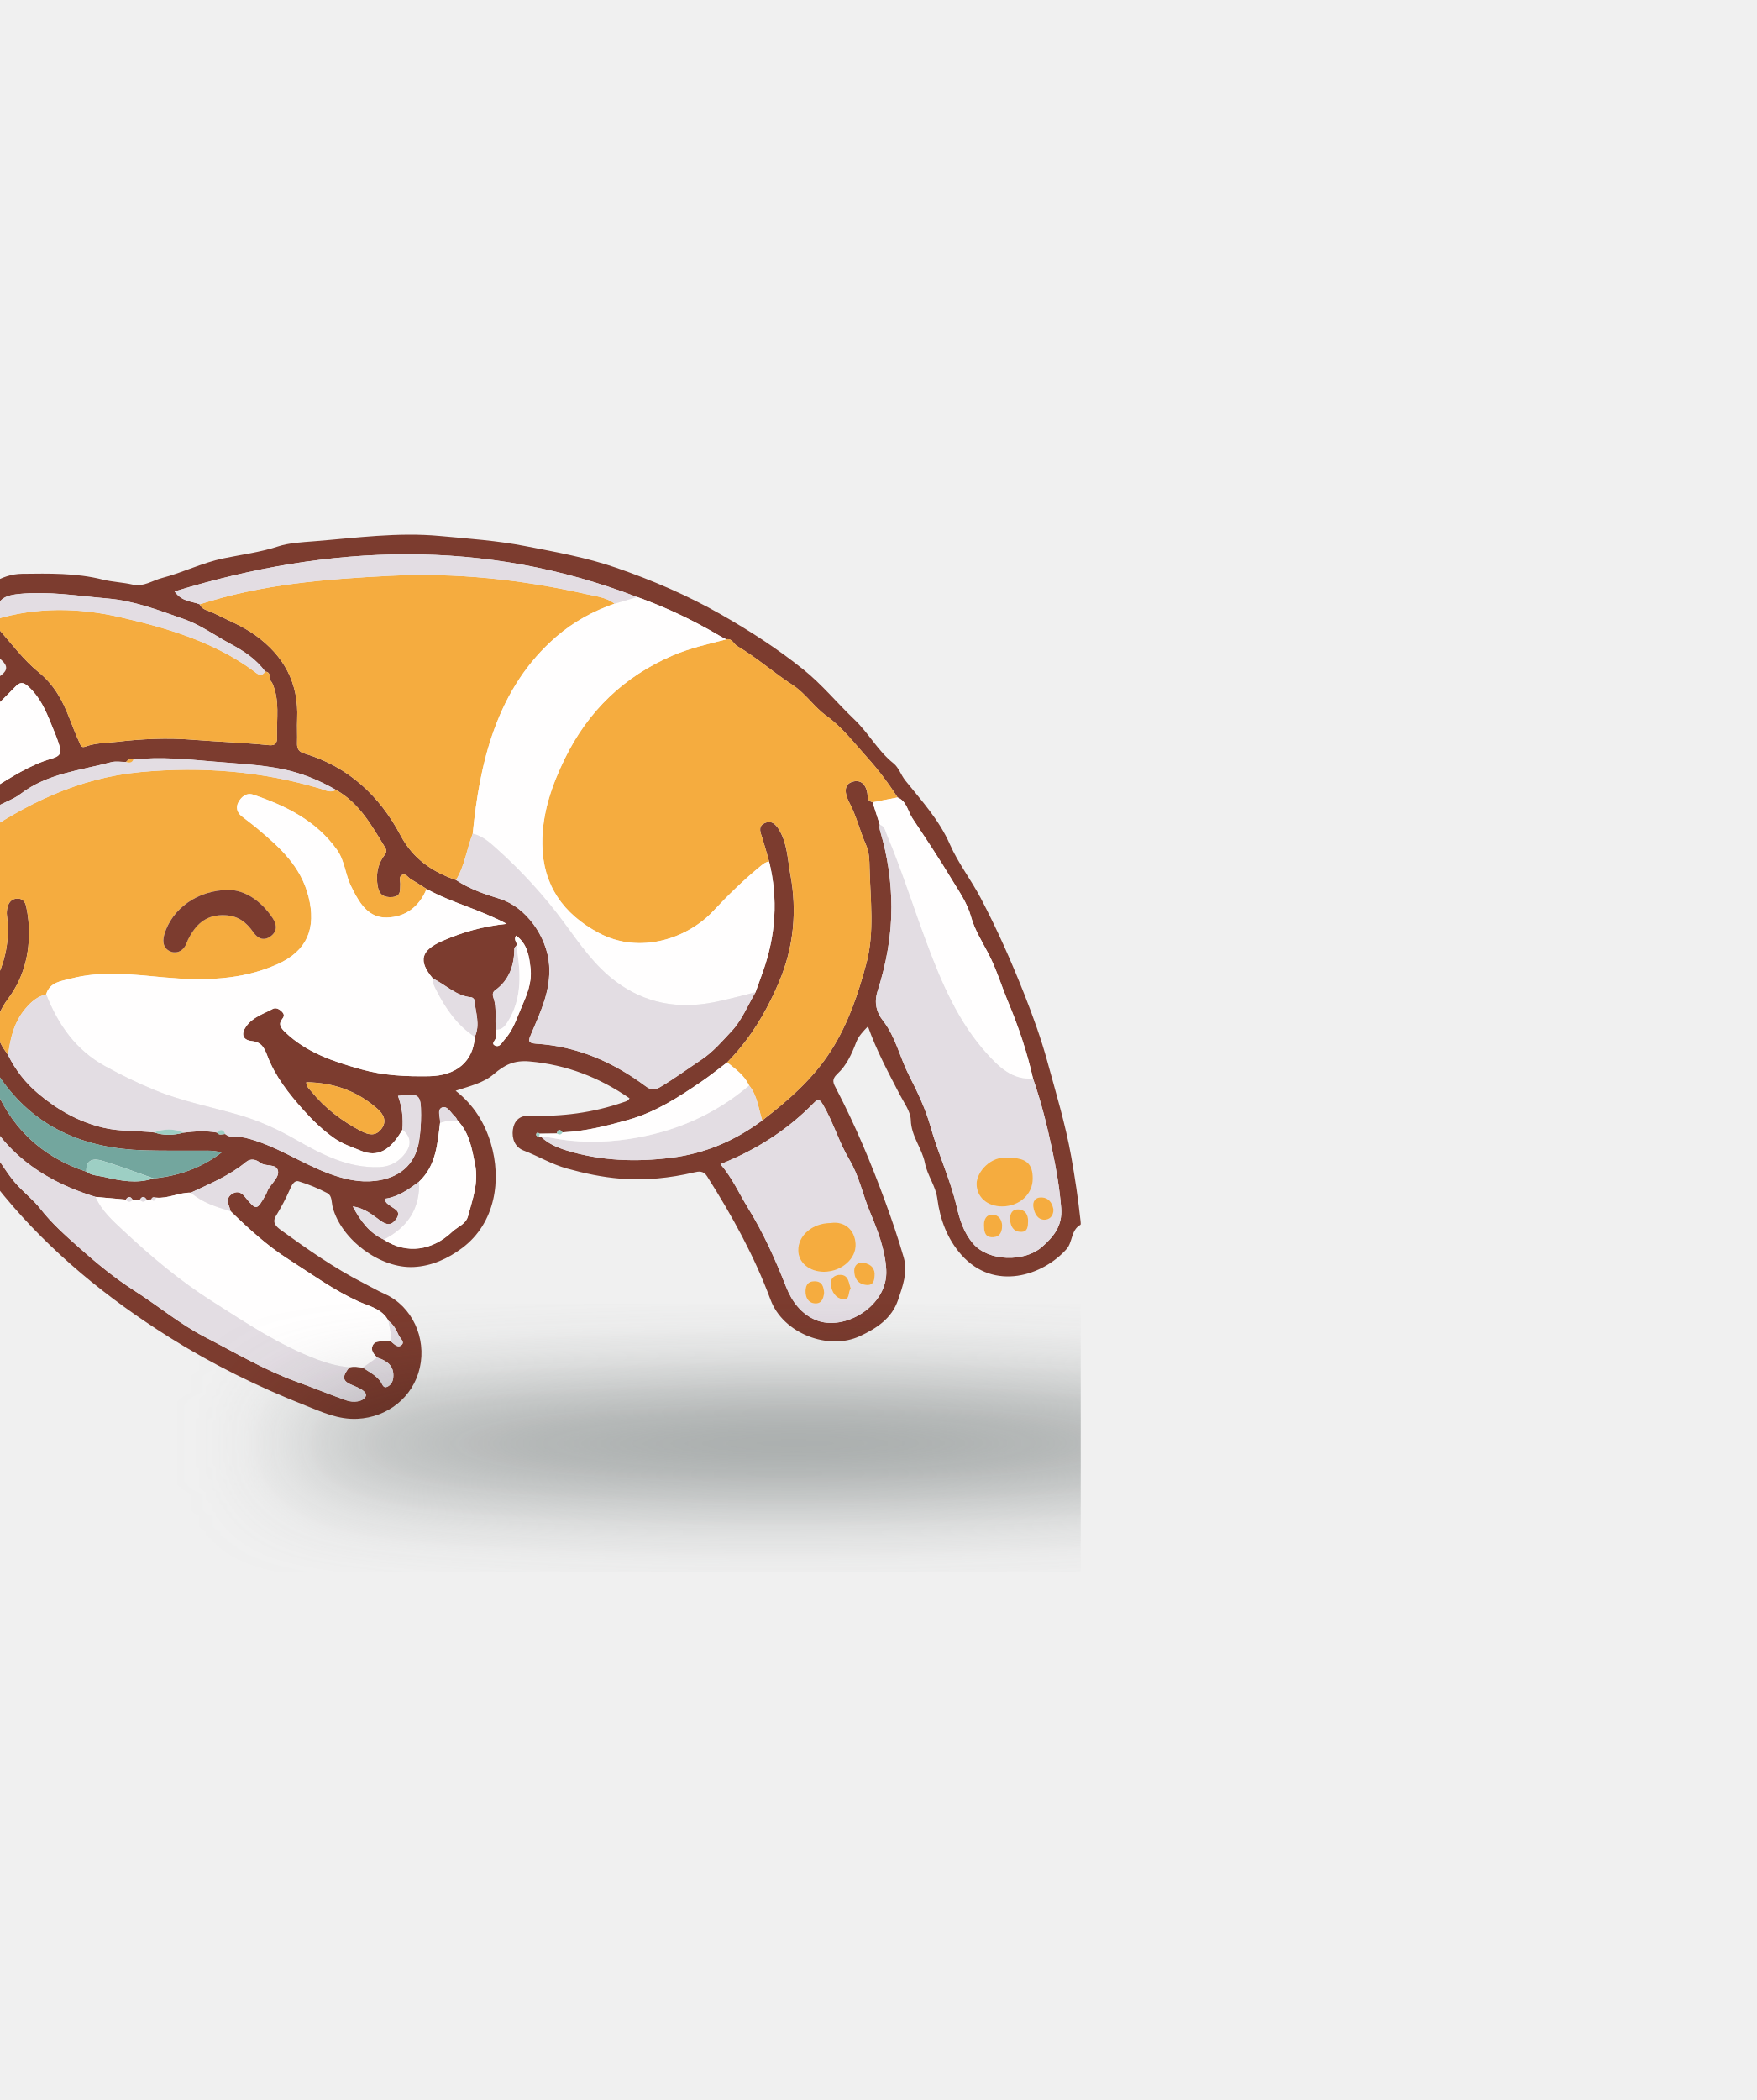
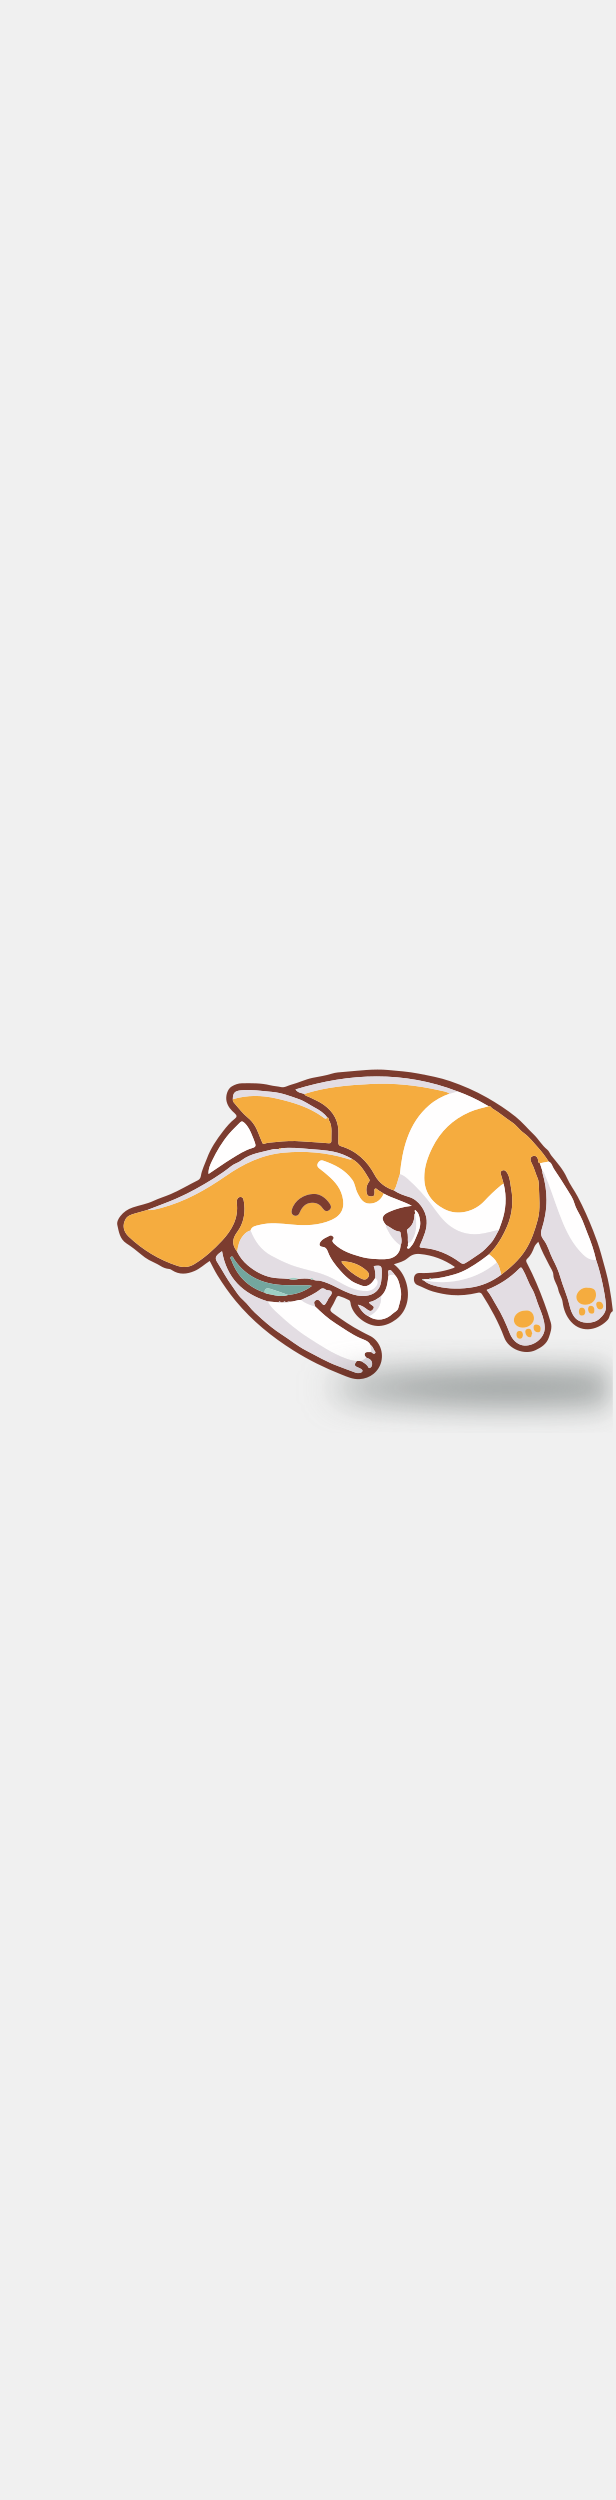
- <svg xmlns="http://www.w3.org/2000/svg" width="425" height="508" viewBox="100 -100 525 508" fill="none">
+ <svg xmlns="http://www.w3.org/2000/svg" width="125" height="508" viewBox="-100 -100 525 508" fill="none">
  <g clip-path="url(#clip0_53_8400)">
    <path d="M422.93 204.989C422.241 198.565 421.282 192.211 420.148 185.822C418.418 176.133 415.578 166.795 413.007 157.387C411.16 150.647 408.764 144.012 406.181 137.447C402.289 127.583 398.022 117.952 393.102 108.591C390.226 103.126 386.346 98.13 383.903 92.56C380.677 85.211 375.429 79.513 370.59 73.486C369.234 71.801 368.638 69.601 367.013 68.314C362.373 64.628 359.638 59.327 355.36 55.255C350.205 50.34 345.659 44.747 340.048 40.254C332.322 34.052 324.059 28.727 315.444 23.824C305.451 18.126 294.99 13.644 284.178 9.899C275.342 6.834 266.108 5.195 256.968 3.417C248.587 1.778 239.985 1.193 231.452 0.398C218.864 -0.784 206.357 0.983 193.851 1.977C190.263 2.27 186.417 2.434 183.027 3.545C177.709 5.277 172.192 5.968 166.816 7.079C160.422 8.402 154.683 11.327 148.453 12.942C145.555 13.691 142.902 15.668 139.734 14.943C136.718 14.241 133.551 14.147 130.629 13.41C122.669 11.421 114.663 11.608 106.609 11.701C103.383 11.737 100.508 12.778 97.808 14.381C93.998 16.651 92.361 22.724 93.355 27.089C94.407 31.629 97.212 34.637 100.415 37.445C102.331 39.118 102.273 40.534 100.473 41.903C96.511 44.934 93.378 48.761 90.374 52.634C84.799 59.83 79.75 67.273 76.547 76.025C74.735 80.963 72.257 85.609 71.404 90.898C71.194 92.221 70.457 93.73 68.95 94.467C61.165 98.282 53.766 102.834 45.772 106.262C40.874 108.369 35.743 109.855 30.951 112.113C25.329 114.758 19.192 115.706 13.383 117.672C8.837 119.204 5.517 121.545 2.782 125.008C1.087 127.15 -0.479 130.052 0.129 132.673C1.45 138.43 2.163 144.597 7.925 148.377C12.273 151.22 16.457 154.391 20.408 157.785C22.535 159.61 24.756 161.213 27.152 162.536C30.308 164.267 33.744 165.555 36.76 167.485C39.156 169.03 41.622 169.966 44.369 170.2C45.386 170.294 46.099 170.762 46.847 171.265C53.089 175.372 59.541 174.682 65.969 171.944C70.75 169.919 74.513 166.21 78.978 163.343C81.187 167.485 83.139 171.663 85.547 175.548C90.292 183.189 95.435 190.596 101.174 197.524C115.177 214.456 132.008 228.147 150.534 239.802C163.473 247.946 177.172 254.663 191.35 260.256C196.235 262.187 201.133 264.504 206.848 264.211C215.755 263.755 223.434 257.857 225.468 248.964C227.513 240.047 223.153 230.557 215.03 226.918C212.821 225.935 210.764 224.73 208.637 223.642C199.894 219.172 191.899 213.555 183.974 207.821C182.42 206.698 181.274 205.516 182.49 203.55C184.056 200.987 185.459 198.354 186.663 195.593C187.095 194.622 187.866 192.808 189.292 193.252C192.238 194.153 195.137 195.347 197.86 196.786C199.321 197.559 199.04 199.583 199.45 201.057C202.079 210.758 213.686 219.359 223.668 218.844C229.056 218.563 233.848 216.352 238.091 213.204C248.166 205.703 249.931 192.621 246.682 181.843C244.835 175.712 241.574 170.399 236.174 166.175C240.44 164.771 244.496 163.858 247.594 161.202C250.738 158.51 253.543 157.001 258.242 157.41C269.381 158.405 279.129 162.208 288.152 168.433C287.696 169.276 286.983 169.369 286.329 169.603C277.235 172.763 267.85 173.968 258.265 173.629C255.168 173.523 253.625 175.267 253.274 177.865C252.947 180.427 253.847 183.025 256.5 184.043C260.848 185.693 264.787 188.115 269.392 189.403C274.722 190.889 280.029 192.012 285.476 192.445C292.886 193.042 300.215 192.281 307.461 190.573C308.84 190.245 310.243 190.023 311.33 191.743C318.764 203.468 325.438 215.509 330.289 228.615C334.04 238.76 347.669 243.909 357.043 239.486C361.999 237.157 366.522 234.255 368.416 228.662C369.807 224.543 371.361 220.365 370.087 215.965C368.451 210.302 366.534 204.685 364.512 199.162C360.327 187.741 355.617 176.507 349.983 165.695C349.107 164.01 348.324 162.922 350.346 161.05C352.999 158.616 354.577 155.164 355.886 151.7C356.611 149.816 358.06 148.33 359.404 146.961C362.011 154.263 365.505 160.745 368.895 167.287C370.181 169.779 372.144 172.365 372.215 174.951C372.343 179.807 375.569 183.353 376.434 187.776C377.159 191.509 379.648 194.61 380.139 198.401C380.957 204.697 383.131 210.477 387.339 215.228C397.146 226.239 411.733 221.418 418.757 213.485C420.616 211.402 420.031 207.844 422.895 206.241C423.082 206.136 422.965 205.41 422.93 204.989ZM99.842 28.482C99.094 27.616 98.556 26.551 98.696 25.311C98.743 19.916 100.356 18.266 105.674 17.728C114.557 16.838 123.277 18.325 132.078 19.073C140.248 19.764 147.682 22.701 155.128 25.299C159.873 26.949 164.326 30.213 168.931 32.671C172.964 34.824 176.552 37.223 179.264 40.897C180.842 41.084 180.55 42.336 180.666 43.366C180.877 43.635 181.087 43.916 181.286 44.197C183.74 49.463 182.595 55.056 182.794 60.521C182.864 62.253 182.303 63.095 180.398 62.908C172.847 62.147 165.238 61.901 157.687 61.293C150.031 60.673 142.527 61.012 135 61.901C131.821 62.264 128.548 62.206 125.463 63.352C124.2 63.821 124.037 62.744 123.639 61.89C121.407 57.127 120.063 52.002 117.176 47.485C115.598 45.016 113.798 42.933 111.589 41.143C107.077 37.468 103.629 32.823 99.842 28.482ZM81.024 77.839C84.963 69.613 89.65 61.738 95.587 54.752C98.369 51.487 101.572 48.585 104.54 45.484C105.885 44.08 106.843 43.904 108.503 45.426C111.857 48.491 113.634 52.458 115.224 56.437C115.995 58.379 116.883 60.357 117.538 62.405C118.333 64.885 118.473 66.056 115.399 66.945C108.9 68.817 103.29 72.538 97.539 76.072C91.017 80.074 84.892 84.579 77.95 89.108C77.728 84.685 79.469 81.104 81.024 77.839ZM180.269 195.452C179.907 196.026 179.731 196.716 179.392 197.313C176.692 202.04 176.646 202.076 173.057 197.711C172.076 196.529 170.93 196.201 169.726 196.786C168.429 197.43 167.657 198.588 168.3 200.215C168.546 200.847 168.709 201.514 168.908 202.169C174.331 207.435 179.895 212.537 186.312 216.621C193.173 220.974 199.695 225.771 207.211 229.177C210.215 230.534 214.282 231.318 216.105 234.945C217.625 236.034 218.443 237.637 219.156 239.263C219.577 240.211 221.108 241.229 219.986 242.189C218.829 243.183 217.777 241.826 216.83 241.1H214.75C213.476 241.1 212.003 240.937 211.383 242.306C210.717 243.768 211.734 244.892 212.728 245.91C215.615 246.869 217.882 248.285 217.531 251.913C217.415 253.223 216.725 254.183 215.72 254.651C214.539 255.201 214.259 253.82 213.803 253.153C212.424 251.187 210.308 250.228 208.45 248.929C207.105 248.718 205.75 248.484 204.394 248.835C202.103 251.784 202.29 252.978 205.492 254.23C207.281 254.92 209.911 256.161 209.303 257.495C208.543 259.144 205.656 259.449 203.564 258.723C198.643 257.003 193.827 255.002 188.93 253.235C179.194 249.736 170.299 244.435 161.17 239.731C153.783 235.928 147.285 230.452 140.237 225.97C134.229 222.144 128.735 217.58 123.487 212.923C119.525 209.412 115.434 205.773 112.091 201.479C110.069 198.881 107.404 196.81 105.16 194.376C102.624 191.638 100.765 188.349 98.556 185.377C93.588 178.696 89.708 171.218 85.243 164.15C82.917 160.476 84.437 158.428 89.498 155.058C93.39 177.713 107.077 191.392 128.525 197.898C131.552 198.167 134.568 198.436 137.595 198.705C138.32 197.652 138.998 197.652 139.652 198.776H141.779C142.434 197.641 143.124 197.652 143.837 198.705C144.304 198.694 144.76 198.67 145.227 198.659C145.461 197.851 146.046 197.98 146.642 198.12C150.23 198.471 153.491 196.552 157.044 196.634C162.748 193.966 168.592 191.556 173.513 187.472C174.881 186.325 176.517 186.7 177.686 187.636C179.369 188.993 182.595 187.811 183.074 190.105C183.472 191.977 181.344 193.697 180.269 195.452ZM97.399 159.657C98.743 158.967 99.175 160.991 99.818 161.939C110.198 177.256 125.24 183.458 143.1 183.985C149.459 184.172 155.817 184.043 162.164 184.09C163.496 184.09 164.817 184.219 166.185 184.652C160.142 189.297 153.327 191.649 145.882 192.375C140.95 194.036 136.029 193.1 131.202 191.954C129.413 191.532 127.391 191.567 125.79 190.362C112.079 185.834 102.752 176.73 97.703 163.249C97.294 162.149 95.716 160.511 97.399 159.657ZM236.782 175.092C240.289 178.778 241.037 183.435 241.995 188.221C243.117 193.767 241.212 198.6 239.879 203.644C239.248 206.066 236.747 206.815 235.146 208.336C229.348 213.812 221.716 215.24 214.668 210.641C210.413 208.664 207.795 205.2 205.434 200.73C208.987 201.28 211.29 203.234 213.604 204.931C215.568 206.382 216.994 206.522 218.431 204.486C220.056 202.181 217.929 201.572 216.666 200.578C216.059 200.086 215.24 199.794 214.983 198.46C218.946 197.933 222.113 195.675 225.246 193.346C230.342 188.56 230.739 182.089 231.522 175.77C231.674 174.179 230.482 171.838 232.142 171.171C233.72 170.54 234.795 172.88 236.046 173.968C236.373 174.249 236.537 174.717 236.782 175.092ZM241.89 150.073C241.481 157.317 236.466 161.681 228.296 161.834C221.447 161.951 214.668 161.658 207.994 159.786C199.695 157.469 191.63 154.813 185.213 148.669C183.951 147.452 183.051 146.317 184.36 144.691C185.003 143.895 184.956 143.298 184.29 142.596C183.507 141.777 182.431 141.215 181.496 141.718C178.703 143.228 175.535 144.152 173.548 146.949C171.982 149.137 172.426 150.998 175.126 151.302C178.083 151.63 178.913 153.174 179.895 155.772C182.209 161.869 186.265 167.006 190.578 171.85C193.395 175.021 196.446 177.97 199.976 180.427C202.395 182.124 205.177 182.99 207.807 184.09C212.821 186.196 216.678 184.043 220.255 177.806C220.57 174.354 220.15 170.996 218.946 167.719C225.363 166.865 225.818 167.24 225.842 173.383C225.842 176.016 225.666 178.602 225.246 181.235C224.053 188.584 219.051 192.305 212.166 193.112C207.433 193.674 202.909 192.609 198.456 190.982C189.865 187.823 182.268 182.358 173.221 180.217C171.246 179.749 169.06 180.544 167.307 179.105C166.442 179.14 165.495 179.632 164.817 178.672C161.486 178.075 158.166 178.286 154.847 178.707H154.835C151.89 179.503 148.979 179.62 146.057 178.637C141.102 178.087 136.111 178.403 131.131 177.268C123.581 175.548 117.199 171.874 111.402 167.006C107.65 163.846 104.634 159.985 102.425 155.55C102.238 155.257 102.051 154.965 101.852 154.684C97.726 149.161 98.252 144.246 102.46 138.617C107.509 131.866 109.274 123.745 108.479 115.226C108.351 113.845 108.117 112.476 107.825 111.119C107.533 109.796 106.855 108.743 105.277 108.743C103.64 108.731 102.705 109.726 102.285 111.142C102.039 112.008 101.957 112.991 102.074 113.88C103.711 126.892 97.878 137.026 89.498 146.048C82.415 153.666 74.677 160.652 65.782 166.081C61.434 168.738 56.654 169.264 51.288 167.485C35.603 162.29 21.927 153.97 9.959 142.713C5.225 138.255 4.138 132.802 7.329 127.407C8.837 124.845 11.981 123.756 14.903 122.926C18.515 121.884 22.138 120.878 25.761 119.86C33.931 116.607 42.254 113.74 50.33 110.206C56.092 107.678 61.75 104.928 67.185 101.898C77.657 96.047 88.025 89.962 97.434 82.368C99.97 80.32 103.5 79.513 106.095 77.523C114.125 71.356 123.92 70.502 133.165 68.022C134.579 67.635 136.157 67.94 137.665 67.928C138.261 67.284 138.904 66.769 139.863 67.214C147.811 66.348 155.677 67.085 163.625 67.799C170.556 68.419 177.522 68.677 184.383 70.069C190.076 71.216 195.37 73.381 200.396 76.271C207.468 80.25 211.196 87.083 215.205 93.683C215.907 94.83 214.995 95.591 214.434 96.445C212.692 99.101 212.365 102.015 212.891 105.092C213.312 107.62 214.761 108.497 217.274 108.299C219.963 108.088 219.518 106.227 219.635 104.531C219.694 103.559 219.086 102.237 220.161 101.687C221.272 101.125 221.938 102.448 222.791 102.939C224.381 103.875 225.924 104.893 227.478 105.865C234.865 109.972 243.222 111.914 251.404 116.302C244.204 117.063 238.173 118.807 232.282 121.358C225.83 124.166 224.837 127.267 229.337 132.603C233.182 134.475 236.291 137.857 240.873 138.255C241.212 138.278 241.761 138.758 241.785 139.074C242.1 142.736 243.608 146.399 241.89 150.073ZM213.908 177.678C212.213 179.796 210.226 179.445 207.807 178.169C202.103 175.162 197.112 171.382 193.056 166.374C192.425 165.601 191.513 164.97 191.548 163.624C199.637 163.741 206.766 166.222 212.833 171.604C214.808 173.36 215.685 175.466 213.908 177.678ZM255.752 141.484C254.35 144.702 253.333 148.119 250.855 150.799C250.002 151.723 249.417 153.315 247.968 152.683C246.495 152.028 248.447 151.01 248.166 150.015C247.991 149.383 248.202 148.646 248.237 147.955C247.792 144.784 248.587 141.52 247.465 138.383C247.243 137.763 247.079 136.792 247.933 136.184C252.246 133.094 253.683 128.683 253.73 123.604C253.73 123.359 254.092 123.113 254.291 122.855C254.864 121.919 253.298 121.299 254.233 119.825C257.669 122.329 258.137 126.003 258.557 129.607C259.06 133.867 257.4 137.693 255.752 141.484ZM353.841 186.746C356.763 191.638 357.826 197.184 359.965 202.298C362.221 207.716 364.535 213.543 364.874 219.698C365.482 230.464 352.356 238.222 343.835 234.7C339.464 232.898 336.682 229.165 334.94 224.765C331.75 216.667 328.22 208.757 323.626 201.315C320.938 196.962 318.869 192.223 315.328 188.104C325.999 183.868 335.233 177.958 343.087 169.966C344.35 168.667 344.841 168.433 345.951 170.306C349.06 175.583 350.731 181.563 353.841 186.746ZM411.394 212.864C406.263 217.381 395.451 217.311 390.787 211.8C387.994 208.5 386.825 204.662 385.902 200.73C384.008 192.574 380.373 185.003 378.14 176.987C376.621 171.558 374.19 166.491 371.677 161.588C368.918 156.182 367.715 150.085 363.846 145.159C361.987 142.795 361.169 139.916 362.279 136.418C364.874 128.273 366.452 119.836 366.417 111.247C366.394 103.583 365.272 96.035 363.086 88.675C362.876 87.973 362.794 87.353 362.946 86.674C362.221 84.439 361.508 82.216 360.795 79.981C359.989 79.723 359.346 79.395 359.322 78.354C359.241 75.581 357.896 73.088 355.068 73.767C351.468 74.621 352.917 78.366 353.805 80.027C355.968 84.1 356.973 88.534 358.796 92.653C359.837 94.994 359.837 97.463 359.883 99.546C360.105 109.059 361.403 118.83 358.948 128.039C356.54 137.049 353.572 146.013 348.394 154.146C342.959 162.688 335.618 169.03 327.799 175.056C319.699 181.094 310.757 184.921 300.647 186.196C289.999 187.53 279.515 187.156 269.241 183.985C266.576 183.166 263.934 182.031 261.818 180.03C261.596 179.959 261.363 179.889 261.141 179.819C260.615 179.889 260.147 179.667 260.264 179.14C260.392 178.567 260.895 178.707 261.281 179.012C262.999 178.988 264.705 178.976 266.412 178.953C266.739 177.642 267.3 177.549 268.095 178.614C274.886 178.309 281.361 176.671 287.907 174.822C296.065 172.505 302.868 168.059 309.67 163.425C312.3 161.635 314.778 159.61 317.315 157.703H317.326C317.759 157.27 318.179 156.825 318.589 156.381C319.418 155.491 320.225 154.59 320.996 153.654C326.011 147.628 329.833 140.794 332.883 133.551C337.196 123.288 338.272 112.558 336.215 101.523C335.396 97.124 335.338 92.595 333.047 88.534C331.96 86.627 330.592 85.176 328.418 86.264C326.385 87.294 327.366 89.19 327.892 90.851C328.605 93.133 329.225 95.45 329.879 97.744C332.603 108.849 331.843 119.754 328.056 130.485C327.32 132.579 326.548 134.674 325.8 136.757C323.486 140.665 321.733 145.089 318.705 148.318C315.889 151.314 313.153 154.567 309.589 156.931C305.439 159.669 301.442 162.653 297.141 165.169C295.609 166.07 294.511 165.976 292.898 164.782C283.196 157.562 272.431 152.882 260.205 152.121C257.424 151.946 258.043 150.881 258.838 149.02C261.596 142.526 264.647 136.137 264.133 128.683C263.548 120.129 257.178 111.236 249.394 108.837C244.882 107.444 240.312 105.9 236.303 103.208C229.185 100.763 223.434 96.866 219.74 89.903C213.429 78.003 204.102 69.332 190.929 65.377C189.316 64.885 188.743 63.961 188.79 62.334C188.872 59.912 188.72 57.467 188.825 55.044C189.304 44.349 184.886 36.216 176.272 30.026C172.321 27.194 167.879 25.486 163.625 23.333C162.246 22.619 160.422 22.561 159.698 20.817C157.325 19.869 154.403 20.103 152.17 16.967C198.737 2.738 244.648 1.053 290.431 18.64C298.976 21.695 307.122 25.568 314.942 30.167C315.292 30.366 315.643 30.564 315.994 30.752C316.344 30.927 316.695 31.114 317.046 31.302C317.139 31.278 317.221 31.267 317.303 31.255C318.857 31.068 319.29 32.682 320.33 33.303C326.163 36.731 331.224 41.248 336.857 44.911C340.808 47.473 343.216 51.428 346.968 54.132C351.725 57.548 355.348 62.334 359.217 66.629C362.466 70.233 365.564 74.329 368.264 78.541C371.011 79.665 371.303 82.672 372.682 84.743C376.761 90.875 380.852 97.041 384.639 103.325C386.65 106.649 389.081 110.065 390.203 114.161C391.266 118.034 393.534 121.627 395.416 125.231C397.824 129.865 399.285 134.814 401.272 139.565C404.381 146.996 406.964 154.625 408.729 162.512C411.125 169.393 412.902 176.402 414.409 183.552C415.66 189.438 416.689 195.242 417.156 201.256C417.577 206.639 414.807 209.857 411.394 212.864Z" fill="#7C3C2F" />
    <path d="M222.791 102.939C221.938 102.448 221.272 101.126 220.161 101.687C219.086 102.237 219.694 103.56 219.636 104.531C219.519 106.228 219.963 108.088 217.274 108.299C214.761 108.498 213.312 107.62 212.891 105.092C212.365 102.015 212.693 99.101 214.434 96.445C214.995 95.591 215.907 94.83 215.206 93.683C211.197 87.084 207.468 80.25 200.397 76.271C198.749 77.289 197.206 76.33 195.721 75.897C178.154 70.678 160.387 69.239 142.037 70.947C123.3 72.691 107.463 80.578 92.502 90.957C75.554 102.705 57.776 112.687 37.707 118.058C33.803 119.099 29.887 120.234 25.762 119.86C22.138 120.878 18.515 121.884 14.903 122.926C11.981 123.757 8.837 124.845 7.329 127.408C4.138 132.802 5.225 138.255 9.959 142.713C21.928 153.97 35.603 162.29 51.289 167.486C56.654 169.264 61.434 168.738 65.782 166.081C74.677 160.652 82.415 153.666 89.498 146.048C97.878 137.026 103.711 126.893 102.074 113.88C101.958 112.991 102.039 112.008 102.285 111.142C102.706 109.726 103.641 108.732 105.277 108.743C106.855 108.743 107.533 109.797 107.825 111.119C108.117 112.476 108.351 113.845 108.48 115.226C109.274 123.745 107.51 131.866 102.46 138.618C98.252 144.246 97.726 149.161 101.852 154.684C102.051 154.965 102.238 155.257 102.425 155.55C103.068 150.425 104.213 145.533 107.755 141.45C109.45 139.484 111.261 137.951 113.786 137.366C114.885 133.668 118.38 133.41 121.173 132.673C130.454 130.228 139.769 131.468 149.202 132.322C160.563 133.352 172.029 133.212 182.852 128.402C191.806 124.412 194.587 117.625 192.191 108.17C189.924 99.171 183.729 93.566 177.16 88.043C175.571 86.698 173.887 85.457 172.251 84.17C170.755 83 170.416 81.397 171.293 79.864C172.169 78.307 173.689 77.032 175.606 77.687C185.365 80.999 194.424 85.422 200.665 94.14C203.132 97.58 203.178 101.945 205.165 105.561C205.282 105.759 205.352 105.982 205.458 106.192C207.62 110.405 210.25 114.512 215.521 114.419C221.167 114.313 225.269 111.212 227.478 105.865C225.924 104.894 224.381 103.876 222.791 102.939ZM181.485 114.606C182.829 116.619 182.887 118.631 180.772 120.094C178.773 121.463 177.02 120.679 175.711 118.819C173.63 115.846 171.211 113.892 167.213 113.717C162.024 113.494 158.962 115.998 156.647 120.117C156.308 120.726 156.004 121.358 155.771 122.013C154.976 124.213 153.129 125.278 151.2 124.646C148.98 123.932 148.384 121.884 149.085 119.486C151.317 111.915 158.88 106.169 168.476 106.157C173.221 106.298 178.002 109.34 181.485 114.606Z" fill="#F5AC3F" />
    <path d="M317.057 31.302C318.822 30.881 319.243 32.648 320.341 33.291C326.174 36.72 331.235 41.248 336.869 44.899C340.819 47.462 343.227 51.429 346.979 54.12C351.736 57.537 355.359 62.323 359.228 66.618C362.478 70.222 365.575 74.317 368.275 78.53C365.785 79.01 363.296 79.489 360.806 79.969C360 79.712 359.357 79.384 359.333 78.343C359.252 75.569 357.919 73.077 355.079 73.744C351.479 74.598 352.928 78.343 353.817 80.004C355.991 84.076 356.984 88.523 358.808 92.642C359.848 94.982 359.848 97.451 359.895 99.534C360.117 109.036 361.414 118.807 358.959 128.016C356.552 137.038 353.583 146.001 348.405 154.134C342.97 162.665 335.63 169.019 327.81 175.045C326.676 171.488 326.361 167.638 323.894 164.584C322.48 161.541 319.839 159.681 317.337 157.68C324.233 150.741 329.143 142.444 332.894 133.527C337.219 123.265 338.283 112.535 336.226 101.5C335.407 97.1 335.349 92.572 333.058 88.523C331.971 86.604 330.604 85.165 328.43 86.253C326.384 87.283 327.366 89.178 327.892 90.828C328.617 93.11 329.224 95.427 329.879 97.72C328.897 97.779 328.196 98.317 327.459 98.926C322.34 103.103 317.606 107.714 313.106 112.535C305.556 120.609 291.284 125.594 278.941 119.017C268.293 113.342 262.215 104.695 262.075 92.49C261.97 83.374 264.892 74.914 268.866 66.805C275.82 52.646 286.469 42.395 300.985 36.135C306.175 33.9 311.633 32.706 317.057 31.302Z" fill="#F5AC3F" />
    <path d="M113.798 137.354C114.885 133.656 118.391 133.399 121.185 132.662C130.465 130.216 139.781 131.456 149.213 132.311C160.574 133.34 172.052 133.2 182.876 128.39C191.817 124.412 194.611 117.625 192.215 108.158C189.947 99.16 183.752 93.555 177.184 88.031C175.594 86.686 173.911 85.457 172.274 84.17C170.778 83 170.439 81.397 171.316 79.864C172.193 78.307 173.712 77.032 175.641 77.687C185.4 80.999 194.459 85.422 200.7 94.14C203.167 97.58 203.213 101.945 205.2 105.561C205.317 105.759 205.387 105.982 205.493 106.192C207.655 110.417 210.285 114.524 215.556 114.419C221.19 114.313 225.304 111.212 227.513 105.877C234.9 109.984 243.258 111.926 251.439 116.303C244.228 117.063 238.197 118.807 232.317 121.369C225.865 124.178 224.872 127.267 229.372 132.615C229.255 133.949 229.886 135.06 230.459 136.184C233.241 141.672 236.689 146.61 241.913 150.074C241.504 157.317 236.49 161.682 228.32 161.834C221.471 161.951 214.703 161.658 208.017 159.786C199.719 157.469 191.665 154.825 185.249 148.669C183.986 147.464 183.086 146.317 184.384 144.703C185.026 143.895 184.98 143.31 184.313 142.608C183.53 141.777 182.467 141.227 181.532 141.73C178.738 143.228 175.571 144.164 173.584 146.949C172.017 149.138 172.461 150.998 175.161 151.302C178.119 151.63 178.949 153.186 179.93 155.772C182.245 161.869 186.3 167.018 190.613 171.85C193.43 175.01 196.481 177.959 199.999 180.428C202.43 182.124 205.2 182.99 207.83 184.09C212.856 186.197 216.702 184.044 220.278 177.807C222.663 179.632 223.119 182.089 221.33 184.605C219.425 187.273 216.854 188.841 213.452 188.993C203.95 189.391 195.978 185.108 188.124 180.638C182.876 177.643 177.464 175.185 171.667 173.489C163.239 171.031 154.578 169.381 146.408 166.046C141.265 163.952 136.298 161.53 131.424 158.85C122.646 154.029 117.351 146.434 113.81 137.366L113.798 137.354Z" fill="#FFFEFE" />
    <path d="M236.302 103.209C229.184 100.763 223.434 96.866 219.74 89.904C213.428 78.003 204.101 69.332 190.928 65.377C189.315 64.886 188.743 63.961 188.789 62.335C188.871 59.901 188.719 57.467 188.825 55.045C189.292 44.349 184.874 36.217 176.271 30.038C172.332 27.206 167.879 25.498 163.625 23.333C162.245 22.631 160.422 22.573 159.697 20.817C178.118 14.826 197.24 13.281 216.374 12.31C236.197 11.304 255.857 13.387 275.236 17.775C278.112 18.43 281.186 18.699 283.664 20.63C277.27 22.842 271.426 26.036 266.295 30.471C257.54 38.019 251.602 47.403 247.663 58.263C244.005 68.361 242.334 78.787 241.27 89.377C239.47 93.941 238.909 98.949 236.279 103.209H236.302Z" fill="#F5AC3F" />
    <path d="M241.294 89.365C242.346 78.775 244.029 68.338 247.687 58.251C251.626 47.392 257.564 38.007 266.319 30.459C271.45 26.036 277.294 22.842 283.687 20.618C285.943 19.951 288.187 19.296 290.443 18.629C298.987 21.672 307.146 25.556 314.954 30.155C315.643 30.565 316.356 30.916 317.058 31.29C311.646 32.694 306.176 33.888 300.986 36.135C286.469 42.395 275.821 52.646 268.867 66.805C264.893 74.914 261.971 83.374 262.076 92.49C262.216 104.706 268.294 113.342 278.942 119.017C291.285 125.594 305.556 120.609 313.107 112.535C317.619 107.714 322.341 103.103 327.46 98.926C328.197 98.329 328.91 97.779 329.88 97.72C332.603 108.825 331.843 119.72 328.056 130.462C327.32 132.556 326.548 134.639 325.8 136.734C321.534 137.763 317.303 138.98 313.002 139.788C302.541 141.765 292.863 140.057 284.12 133.586C277.656 128.8 273.25 122.27 268.598 115.963C262.672 107.913 255.951 100.587 248.541 93.929C246.46 92.057 244.251 90.021 241.294 89.354V89.365Z" fill="#FFFEFE" />
    <path d="M417.156 201.257C416.689 195.242 415.66 189.438 414.409 183.552C412.902 176.402 411.125 169.393 408.729 162.512C402.569 162.969 398.607 159.084 394.972 155.07C386.463 145.639 381.553 134.159 377.159 122.446C373.056 111.528 369.596 100.377 365.05 89.611C364.57 88.464 364.43 87.084 362.946 86.674C362.794 87.353 362.876 87.973 363.086 88.675C365.272 96.035 366.394 103.583 366.417 111.248C366.452 119.837 364.874 128.273 362.279 136.418C361.169 139.917 361.987 142.795 363.846 145.159C367.715 150.085 368.918 156.182 371.677 161.588C374.19 166.491 376.621 171.558 378.14 176.987C380.373 185.003 384.008 192.574 385.902 200.73C386.825 204.662 387.994 208.5 390.787 211.8C395.451 217.311 406.263 217.381 411.394 212.865C414.807 209.857 417.577 206.639 417.156 201.257ZM396.269 209.939C394.165 209.775 394.118 207.903 394.083 206.312C394.048 204.638 394.761 203.164 396.585 203.211C398.712 203.269 399.366 204.954 399.483 206.253C399.565 209.073 398.221 210.091 396.269 209.939ZM405.07 208.371C402.791 208.313 401.961 206.604 401.868 204.638C401.786 203.012 402.441 201.526 404.357 201.643C406.438 201.76 407.256 203.211 407.244 205.188C407.233 206.745 407.198 208.418 405.07 208.371ZM399.53 200.742C395.007 200.765 391.886 197.945 391.863 194.025C391.863 190.514 396.082 185.424 401.541 186.22C406.683 186.22 408.659 187.952 408.647 192.434C408.635 197.114 404.685 200.718 399.53 200.742ZM412.072 204.732C409.979 204.673 409.126 202.766 408.834 200.906C408.577 199.326 409.395 198.062 411.078 198.062C413.439 198.062 414.456 199.7 414.818 201.526C414.935 203.784 413.486 204.779 412.072 204.732Z" fill="#E3DDE3" />
    <path d="M181.297 44.185C183.74 49.451 182.607 55.045 182.805 60.521C182.875 62.253 182.303 63.095 180.409 62.908C172.847 62.148 165.249 61.902 157.687 61.293C150.043 60.673 142.527 61.012 135 61.902C131.821 62.276 128.548 62.206 125.462 63.353C124.188 63.821 124.036 62.756 123.627 61.89C121.395 57.127 120.051 52.002 117.175 47.485C115.597 45.016 113.797 42.933 111.588 41.143C107.077 37.469 103.629 32.835 99.842 28.494C99.094 27.628 98.556 26.563 98.696 25.311C111.086 21.59 123.581 21.824 136.029 24.702C150.09 27.955 163.882 32.004 175.781 40.733C176.739 41.435 178.013 42.84 179.252 40.909C180.83 41.096 180.538 42.348 180.655 43.378C180.865 43.659 181.064 43.928 181.274 44.209L181.297 44.185Z" fill="#F5AC3F" />
    <path d="M143.848 198.694C144.304 198.682 144.771 198.659 145.227 198.647C146.092 199.49 146.384 198.846 146.641 198.109C150.23 198.46 153.502 196.541 157.044 196.623C160.457 199.618 164.676 200.917 168.908 202.158C174.331 207.423 179.895 212.525 186.311 216.609C193.172 220.974 199.695 225.772 207.21 229.177C210.202 230.534 214.282 231.318 216.093 234.934C216.409 236.982 217.098 238.971 216.818 241.089C216.128 241.089 215.439 241.089 214.737 241.089C213.463 241.089 211.991 240.937 211.371 242.294C210.705 243.757 211.722 244.892 212.704 245.898C211.278 246.905 209.852 247.911 208.426 248.917C207.082 248.707 205.737 248.473 204.382 248.824C201.144 248.508 198.035 247.7 194.996 246.565C183.541 242.294 173.478 235.507 163.262 229.013C153.795 222.987 145.227 215.79 137.045 208.149C133.784 205.106 130.371 202.123 128.524 197.887C131.552 198.156 134.567 198.425 137.595 198.694C138.261 199.466 138.939 199.548 139.652 198.764C140.365 198.764 141.078 198.764 141.779 198.764C142.492 199.548 143.17 199.455 143.836 198.694H143.848Z" fill="#FFFEFE" />
    <path d="M241.294 89.365C244.239 90.032 246.448 92.069 248.54 93.941C255.951 100.611 262.66 107.924 268.598 115.975C273.249 122.294 277.656 128.812 284.12 133.598C292.862 140.069 302.552 141.777 313.001 139.8C317.303 138.992 321.534 137.775 325.8 136.745C323.486 140.654 321.733 145.077 318.705 148.307C315.9 151.302 313.153 154.555 309.588 156.919C305.439 159.669 301.442 162.641 297.14 165.157C295.609 166.058 294.511 165.964 292.898 164.771C283.196 157.551 272.431 152.87 260.205 152.11C257.424 151.934 258.043 150.869 258.838 149.009C261.596 142.514 264.659 136.125 264.133 128.683C263.536 120.129 257.166 111.236 249.394 108.837C244.882 107.445 240.312 105.9 236.303 103.209C238.933 98.949 239.494 93.941 241.294 89.377V89.365Z" fill="#E3DDE3" />
    <path d="M364.874 219.698C364.535 213.543 362.221 207.716 359.965 202.298C357.826 197.184 356.762 191.638 353.84 186.747C350.731 181.563 349.06 175.583 345.951 170.306C344.84 168.433 344.349 168.667 343.087 169.966C335.232 177.959 325.999 183.868 315.327 188.104C318.869 192.223 320.938 196.962 323.626 201.315C328.219 208.757 331.749 216.668 334.94 224.765C336.682 229.165 339.464 232.898 343.835 234.7C352.356 238.222 365.482 230.464 364.874 219.698ZM343.508 229.727C341.497 229.551 340.702 227.89 340.749 225.994C340.784 224.344 341.427 223.115 343.391 223.104C345.764 223.08 346.138 224.707 346.313 226.52C346.138 228.276 345.53 229.902 343.508 229.727ZM346.208 220.272C341.86 220.248 338.622 217.545 338.564 213.906C338.493 209.389 342.841 205.703 348.265 205.703C352.367 205.095 355.465 207.692 355.71 211.917C355.979 216.457 351.386 220.307 346.208 220.272ZM351.947 228.475C349.714 228.182 348.58 226.263 348.3 224.18C348.043 222.226 349.445 221.114 351.234 221.184C353.665 221.278 353.641 223.56 354.273 225.28C353.361 226.263 354.156 228.755 351.947 228.475ZM361.356 221.617C361.297 223.583 360.502 224.438 358.749 224.215C356.236 223.888 355.278 222.109 355.289 219.909C355.301 218.435 356.33 217.323 358.013 217.592C360.397 217.967 361.625 219.382 361.356 221.617Z" fill="#E3DDE3" />
    <path d="M113.798 137.354C117.339 146.423 122.646 154.017 131.412 158.838C136.286 161.518 141.253 163.928 146.396 166.035C154.566 169.37 163.227 171.02 171.655 173.477C177.452 175.174 182.864 177.631 188.112 180.627C195.955 185.097 203.938 189.379 213.44 188.982C216.842 188.841 219.413 187.261 221.318 184.593C223.107 182.089 222.651 179.62 220.266 177.795C220.582 174.343 220.161 170.973 218.957 167.708C225.374 166.854 225.83 167.24 225.842 173.372C225.842 176.004 225.678 178.602 225.246 181.235C224.053 188.572 219.051 192.293 212.166 193.112C207.433 193.674 202.909 192.609 198.456 190.983C189.865 187.823 182.268 182.37 173.221 180.229C171.246 179.761 169.06 180.545 167.295 179.117C166.711 177.631 165.846 177.666 164.817 178.672C161.486 178.076 158.166 178.286 154.835 178.708C151.925 177.444 148.991 177.537 146.057 178.637C141.101 178.087 136.111 178.415 131.131 177.28C123.581 175.56 117.187 171.885 111.401 167.018C107.638 163.858 104.634 159.997 102.425 155.562C103.068 150.436 104.213 145.557 107.743 141.461C109.438 139.495 111.249 137.962 113.786 137.377L113.798 137.354Z" fill="#E3DDE3" />
    <path d="M128.524 197.887C130.383 202.123 133.796 205.106 137.045 208.149C145.227 215.79 153.794 222.998 163.262 229.013C173.477 235.507 183.553 242.294 194.996 246.565C198.035 247.7 201.144 248.508 204.381 248.824C202.09 251.773 202.277 252.966 205.48 254.218C207.268 254.909 209.898 256.149 209.29 257.483C208.531 259.133 205.632 259.437 203.552 258.712C198.642 256.992 193.815 254.991 188.918 253.224C179.181 249.725 170.287 244.424 161.158 239.72C153.783 235.917 147.272 230.44 140.224 225.959C134.216 222.132 128.723 217.569 123.475 212.911C119.524 209.401 115.422 205.75 112.079 201.456C110.057 198.869 107.392 196.787 105.148 194.353C102.611 191.614 100.753 188.326 98.544 185.354C93.576 178.672 89.696 171.183 85.231 164.116C82.905 160.441 84.424 158.393 89.485 155.023C93.377 177.678 107.064 191.357 128.513 197.863L128.524 197.887Z" fill="#E3DDE3" />
    <path d="M408.74 162.512C402.569 162.969 398.618 159.084 394.983 155.07C386.462 145.65 381.553 134.159 377.159 122.446C373.056 111.528 369.596 100.377 365.061 89.623C364.582 88.476 364.442 87.095 362.946 86.674C362.233 84.439 361.52 82.216 360.795 79.981C363.285 79.501 365.774 79.021 368.264 78.541C371.011 79.665 371.303 82.672 372.682 84.743C376.761 90.875 380.864 97.042 384.639 103.314C386.638 106.637 389.081 110.066 390.203 114.15C391.266 118.023 393.534 121.615 395.416 125.231C397.823 129.865 399.285 134.815 401.272 139.566C404.381 146.996 406.964 154.626 408.729 162.501L408.74 162.512Z" fill="#FFFEFE" />
    <path d="M290.431 18.641C288.175 19.308 285.931 19.963 283.675 20.63C281.197 18.711 278.123 18.43 275.248 17.775C255.869 13.387 236.209 11.304 216.386 12.31C197.252 13.281 178.13 14.826 159.709 20.817C157.325 19.869 154.402 20.103 152.182 16.967C198.748 2.738 244.66 1.053 290.431 18.641Z" fill="#E3DDE3" />
    <path d="M77.949 89.096C77.739 84.673 79.469 81.092 81.035 77.828C84.974 69.601 89.649 61.726 95.599 54.74C98.38 51.475 101.571 48.574 104.552 45.473C105.896 44.068 106.854 43.893 108.514 45.414C111.869 48.48 113.645 52.447 115.235 56.425C116.006 58.368 116.906 60.345 117.549 62.393C118.344 64.874 118.484 66.044 115.41 66.933C108.911 68.794 103.301 72.527 97.55 76.061C91.04 80.063 84.904 84.568 77.961 89.096H77.949Z" fill="#FFFEFE" />
    <path d="M200.396 76.26C198.759 77.278 197.205 76.33 195.732 75.885C178.153 70.678 160.387 69.227 142.036 70.935C123.3 72.679 107.462 80.566 92.501 90.945C75.541 102.705 57.775 112.675 37.706 118.046C33.802 119.088 29.887 120.223 25.761 119.848C33.931 116.595 42.253 113.728 50.33 110.183C56.092 107.655 61.737 104.917 67.184 101.875C77.657 96.024 88.024 89.939 97.433 82.344C99.97 80.297 103.5 79.489 106.095 77.5C114.124 71.333 123.919 70.479 133.165 67.998C134.567 67.624 136.157 67.928 137.665 67.916C138.553 68.15 139.395 68.267 139.862 67.203C147.81 66.325 155.688 67.074 163.624 67.776C170.567 68.396 177.533 68.653 184.383 70.046C190.075 71.204 195.37 73.358 200.396 76.248V76.26Z" fill="#E3DDE3" />
    <path d="M236.782 175.092C240.289 178.778 241.037 183.435 241.995 188.221C243.106 193.768 241.212 198.6 239.88 203.644C239.237 206.066 236.735 206.815 235.134 208.336C229.337 213.824 221.704 215.24 214.656 210.653C221.751 207.072 225.573 201.479 225.246 193.346C230.342 188.56 230.728 182.101 231.522 175.77C233.229 175.174 234.982 174.94 236.782 175.092Z" fill="#FFFEFE" />
    <path d="M323.883 164.595C326.361 167.638 326.677 171.499 327.799 175.057C319.699 181.095 310.757 184.921 300.647 186.197C289.999 187.531 279.514 187.156 269.229 183.985C266.564 183.166 263.922 182.031 261.818 180.03C262.625 180.065 263.455 179.983 264.226 180.135C272.116 181.762 280.04 181.785 287.988 180.591C301.418 178.567 313.481 173.453 323.883 164.595Z" fill="#E3DDE3" />
    <path d="M125.801 190.362C112.091 185.834 102.763 176.73 97.714 163.25C97.305 162.15 95.727 160.511 97.398 159.657C98.754 158.967 99.175 160.991 99.83 161.939C110.209 177.256 125.24 183.458 143.111 183.985C149.458 184.172 155.817 184.043 162.175 184.079C163.496 184.079 164.828 184.207 166.196 184.64C160.153 189.286 153.327 191.638 145.893 192.363C140.797 190.585 135.748 188.666 130.593 187.098C128.057 186.325 125.602 186.618 125.801 190.351V190.362Z" fill="#73A69E" />
    <path d="M179.264 40.897C178.025 42.828 176.739 41.424 175.792 40.722C163.894 31.992 150.102 27.944 136.04 24.691C123.592 21.812 111.098 21.578 98.708 25.299C98.755 19.904 100.356 18.255 105.674 17.716C114.557 16.827 123.277 18.313 132.078 19.062C140.248 19.752 147.682 22.689 155.127 25.287C159.873 26.937 164.326 30.202 168.931 32.659C172.952 34.801 176.552 37.211 179.264 40.886V40.897Z" fill="#E3DDE3" />
    <path d="M323.883 164.595C313.481 173.442 301.419 178.567 287.989 180.592C280.052 181.785 272.128 181.762 264.226 180.135C263.443 179.971 262.625 180.053 261.819 180.03C261.596 179.96 261.363 179.889 261.141 179.831C261.187 179.562 261.234 179.293 261.281 179.023C262.987 179 264.706 178.988 266.412 178.965C267.067 179.328 267.674 179.433 268.095 178.626C274.886 178.321 281.361 176.683 287.907 174.834C296.065 172.529 302.868 168.082 309.671 163.437C312.3 161.647 314.778 159.634 317.315 157.715C319.816 159.716 322.469 161.576 323.872 164.619L323.883 164.595Z" fill="#FFFEFE" />
    <path d="M168.919 202.158C164.688 200.917 160.469 199.63 157.056 196.623C162.76 193.955 168.604 191.544 173.525 187.46C174.892 186.325 176.528 186.688 177.697 187.636C179.38 188.993 182.606 187.811 183.086 190.105C183.471 191.965 181.356 193.697 180.28 195.441C179.918 196.026 179.743 196.705 179.404 197.301C176.704 202.029 176.657 202.064 173.069 197.711C172.087 196.517 170.941 196.19 169.749 196.787C168.452 197.43 167.669 198.589 168.312 200.203C168.557 200.835 168.721 201.502 168.931 202.158H168.919Z" fill="#E3DDE3" />
    <path d="M191.548 163.624C199.637 163.741 206.766 166.222 212.833 171.605C214.808 173.36 215.673 175.466 213.908 177.678C212.213 179.796 210.226 179.445 207.807 178.169C202.103 175.162 197.112 171.382 193.044 166.374C192.413 165.59 191.513 164.958 191.537 163.624H191.548Z" fill="#F5AC3F" />
    <path d="M225.257 193.335C225.584 201.467 221.762 207.061 214.667 210.641C210.425 208.664 207.795 205.188 205.434 200.73C208.987 201.28 211.289 203.234 213.604 204.931C215.567 206.37 216.993 206.522 218.431 204.486C220.056 202.181 217.928 201.573 216.666 200.578C216.058 200.098 215.24 199.806 214.983 198.46C218.945 197.933 222.113 195.675 225.245 193.346L225.257 193.335Z" fill="#E3DDE3" />
    <path d="M248.248 147.944C247.792 144.773 248.587 141.508 247.477 138.372C247.255 137.752 247.091 136.781 247.944 136.184C252.257 133.095 253.695 128.683 253.742 123.604C253.742 123.347 254.116 123.101 254.314 122.856C255.659 130.672 256.196 138.395 251.778 145.568C250.96 146.891 250.025 148.038 248.26 147.956L248.248 147.944Z" fill="#E3DDE3" />
    <path d="M241.889 150.074C236.665 146.61 233.216 141.66 230.435 136.184C229.862 135.06 229.219 133.949 229.348 132.615C233.193 134.475 236.302 137.857 240.884 138.255C241.223 138.29 241.772 138.77 241.796 139.074C242.111 142.737 243.619 146.399 241.901 150.074H241.889Z" fill="#E3DDE3" />
    <path d="M248.248 147.944C250.013 148.026 250.948 146.879 251.767 145.557C256.185 138.384 255.647 130.661 254.303 122.844C254.876 121.908 253.309 121.276 254.245 119.813C257.669 122.317 258.148 125.992 258.569 129.596C259.072 133.855 257.412 137.682 255.764 141.473C254.361 144.691 253.345 148.108 250.867 150.799C250.013 151.723 249.429 153.315 247.98 152.671C246.507 152.016 248.459 150.998 248.178 150.015C248.003 149.383 248.213 148.646 248.248 147.944Z" fill="#FFFEFE" />
    <path d="M125.801 190.362C125.603 186.63 128.057 186.337 130.594 187.109C135.748 188.677 140.797 190.596 145.894 192.375C140.949 194.037 136.04 193.089 131.213 191.954C129.413 191.533 127.391 191.568 125.801 190.362Z" fill="#9DCFC4" />
    <path d="M208.449 248.917C209.875 247.911 211.301 246.905 212.727 245.898C215.614 246.87 217.882 248.286 217.543 251.901C217.414 253.224 216.736 254.171 215.719 254.64C214.539 255.189 214.27 253.809 213.802 253.142C212.435 251.176 210.319 250.216 208.449 248.917Z" fill="#E3DDE3" />
    <path d="M236.782 175.092C234.982 174.94 233.228 175.174 231.522 175.77C231.674 174.179 230.47 171.839 232.13 171.172C233.719 170.54 234.795 172.868 236.034 173.968C236.361 174.249 236.524 174.717 236.77 175.092H236.782Z" fill="#E3DDE3" />
    <path d="M216.83 241.089C217.099 238.971 216.409 236.982 216.105 234.934C217.625 236.022 218.443 237.625 219.168 239.252C219.589 240.2 221.12 241.206 219.986 242.177C218.841 243.172 217.789 241.803 216.83 241.077V241.089Z" fill="#E3DDE3" />
    <path d="M146.068 178.626C149.002 177.526 151.936 177.432 154.846 178.696C151.913 179.503 148.99 179.609 146.068 178.626Z" fill="#9DCFC4" />
    <path d="M164.816 178.661C165.845 177.654 166.71 177.619 167.294 179.105C166.429 179.129 165.494 179.62 164.816 178.661Z" fill="#9DCFC4" />
    <path d="M268.107 178.614C267.686 179.421 267.078 179.316 266.424 178.953C266.751 177.643 267.312 177.549 268.107 178.614Z" fill="#9DCFC4" />
    <path d="M139.652 198.776C138.939 199.56 138.249 199.478 137.595 198.706C138.319 197.652 139.009 197.652 139.652 198.776Z" fill="#E3DDE3" />
    <path d="M143.848 198.694C143.182 199.455 142.504 199.548 141.791 198.764C142.434 197.641 143.123 197.641 143.848 198.694Z" fill="#E3DDE3" />
    <path d="M139.862 67.214C139.407 68.279 138.553 68.162 137.665 67.928C138.261 67.284 138.904 66.77 139.862 67.214Z" fill="#F5AC3F" />
    <path d="M261.292 179C261.245 179.269 261.198 179.538 261.152 179.808C260.626 179.878 260.158 179.655 260.275 179.129C260.404 178.555 260.906 178.696 261.292 178.988V179Z" fill="#9DCFC4" />
    <path d="M146.642 198.109C146.385 198.846 146.081 199.49 145.228 198.647C145.461 197.84 146.057 197.968 146.642 198.109Z" fill="#E3DDE3" />
    <path d="M168.487 106.157C173.221 106.298 178.001 109.34 181.496 114.606C182.828 116.619 182.898 118.631 180.783 120.094C178.784 121.475 177.031 120.691 175.722 118.819C173.641 115.846 171.222 113.892 167.224 113.717C162.047 113.494 158.973 115.998 156.67 120.117C156.331 120.726 156.015 121.358 155.782 122.001C154.999 124.201 153.14 125.266 151.211 124.646C149.002 123.932 148.395 121.884 149.108 119.486C151.34 111.915 158.891 106.169 168.499 106.157H168.487Z" fill="#7C3C2F" />
    <path d="M401.552 186.22C406.695 186.22 408.67 187.952 408.658 192.434C408.647 197.114 404.696 200.718 399.542 200.742C395.018 200.765 391.897 197.933 391.874 194.025C391.862 190.514 396.094 185.424 401.552 186.22Z" fill="#F5AC3F" />
    <path d="M414.83 201.514C414.947 203.772 413.497 204.767 412.083 204.72C409.991 204.662 409.137 202.754 408.834 200.894C408.576 199.314 409.395 198.05 411.078 198.05C413.439 198.05 414.456 199.689 414.818 201.514H414.83Z" fill="#F5AC3F" />
    <path d="M399.495 206.253C399.577 209.073 398.233 210.091 396.269 209.939C394.165 209.775 394.118 207.903 394.083 206.312C394.048 204.627 394.761 203.152 396.596 203.211C398.724 203.269 399.378 204.954 399.495 206.253Z" fill="#F5AC3F" />
    <path d="M407.256 205.177C407.233 206.733 407.198 208.418 405.082 208.359C402.803 208.301 401.973 206.604 401.88 204.627C401.798 203 402.464 201.526 404.381 201.631C406.45 201.748 407.28 203.199 407.268 205.177H407.256Z" fill="#F5AC3F" />
    <path d="M348.265 205.692C352.379 205.083 355.465 207.681 355.71 211.917C355.979 216.445 351.385 220.295 346.208 220.272C341.859 220.248 338.622 217.545 338.575 213.906C338.505 209.389 342.853 205.703 348.265 205.703V205.692Z" fill="#F5AC3F" />
    <path d="M361.367 221.617C361.309 223.583 360.502 224.438 358.761 224.204C356.248 223.876 355.289 222.097 355.301 219.897C355.301 218.423 356.341 217.311 358.036 217.58C360.42 217.955 361.636 219.382 361.379 221.617H361.367Z" fill="#F5AC3F" />
    <path d="M354.273 225.28C353.361 226.263 354.168 228.755 351.947 228.475C349.714 228.182 348.581 226.263 348.3 224.18C348.043 222.226 349.445 221.114 351.234 221.185C353.665 221.278 353.642 223.56 354.261 225.28H354.273Z" fill="#F5AC3F" />
    <path d="M346.313 226.52C346.137 228.276 345.53 229.902 343.507 229.727C341.497 229.551 340.702 227.89 340.749 225.994C340.784 224.356 341.427 223.115 343.391 223.104C345.763 223.092 346.137 224.707 346.313 226.52Z" fill="#F5AC3F" />
    <g style="mix-blend-mode:multiply" filter="url(#filter0_f_53_8400)">
      <path d="M488.417 271.399C488.581 274.011 484.794 274.103 482.421 274.685C473.678 276.854 464.597 277.823 455.526 278.599C438.742 280.03 421.922 280.916 405.068 281.553C396.056 281.894 387.068 282.273 378.045 282.531C363.937 282.937 349.817 283.02 335.698 282.974C327.13 282.974 318.563 283.104 309.995 282.947C288.839 282.568 267.695 281.913 246.598 280.759C231.158 279.919 215.717 278.894 200.441 276.882C195.45 276.226 190.4 275.525 185.713 273.808C184.416 273.328 183.06 272.885 183.002 271.592C182.943 270.143 184.393 269.654 185.83 269.165C193.603 266.525 201.925 265.805 210.165 264.974C228.504 263.128 246.948 262.177 265.428 261.494C280.33 260.949 295.245 260.783 310.147 260.358C323.928 259.971 337.697 259.943 351.454 260.063C368.226 260.201 384.999 260.524 401.737 261.171C418.007 261.798 434.265 262.721 450.477 263.921C461.16 264.706 471.878 265.703 482.211 268.186C484.677 268.777 488.277 269.026 488.417 271.399Z" fill="#808786" />
    </g>
  </g>
  <defs>
    <filter id="filter0_f_53_8400" x="153" y="230" width="365.423" height="83.024" filterUnits="userSpaceOnUse" color-interpolation-filters="sRGB">
      <feFlood flood-opacity="0" result="BackgroundImageFix" />
      <feBlend mode="normal" in="SourceGraphic" in2="BackgroundImageFix" result="shape" />
      <feGaussianBlur stdDeviation="15" result="effect1_foregroundBlur_53_8400" />
    </filter>
    <clipPath id="clip0_53_8400">
      <rect width="423" height="310" fill="white" />
    </clipPath>
  </defs>
</svg>
